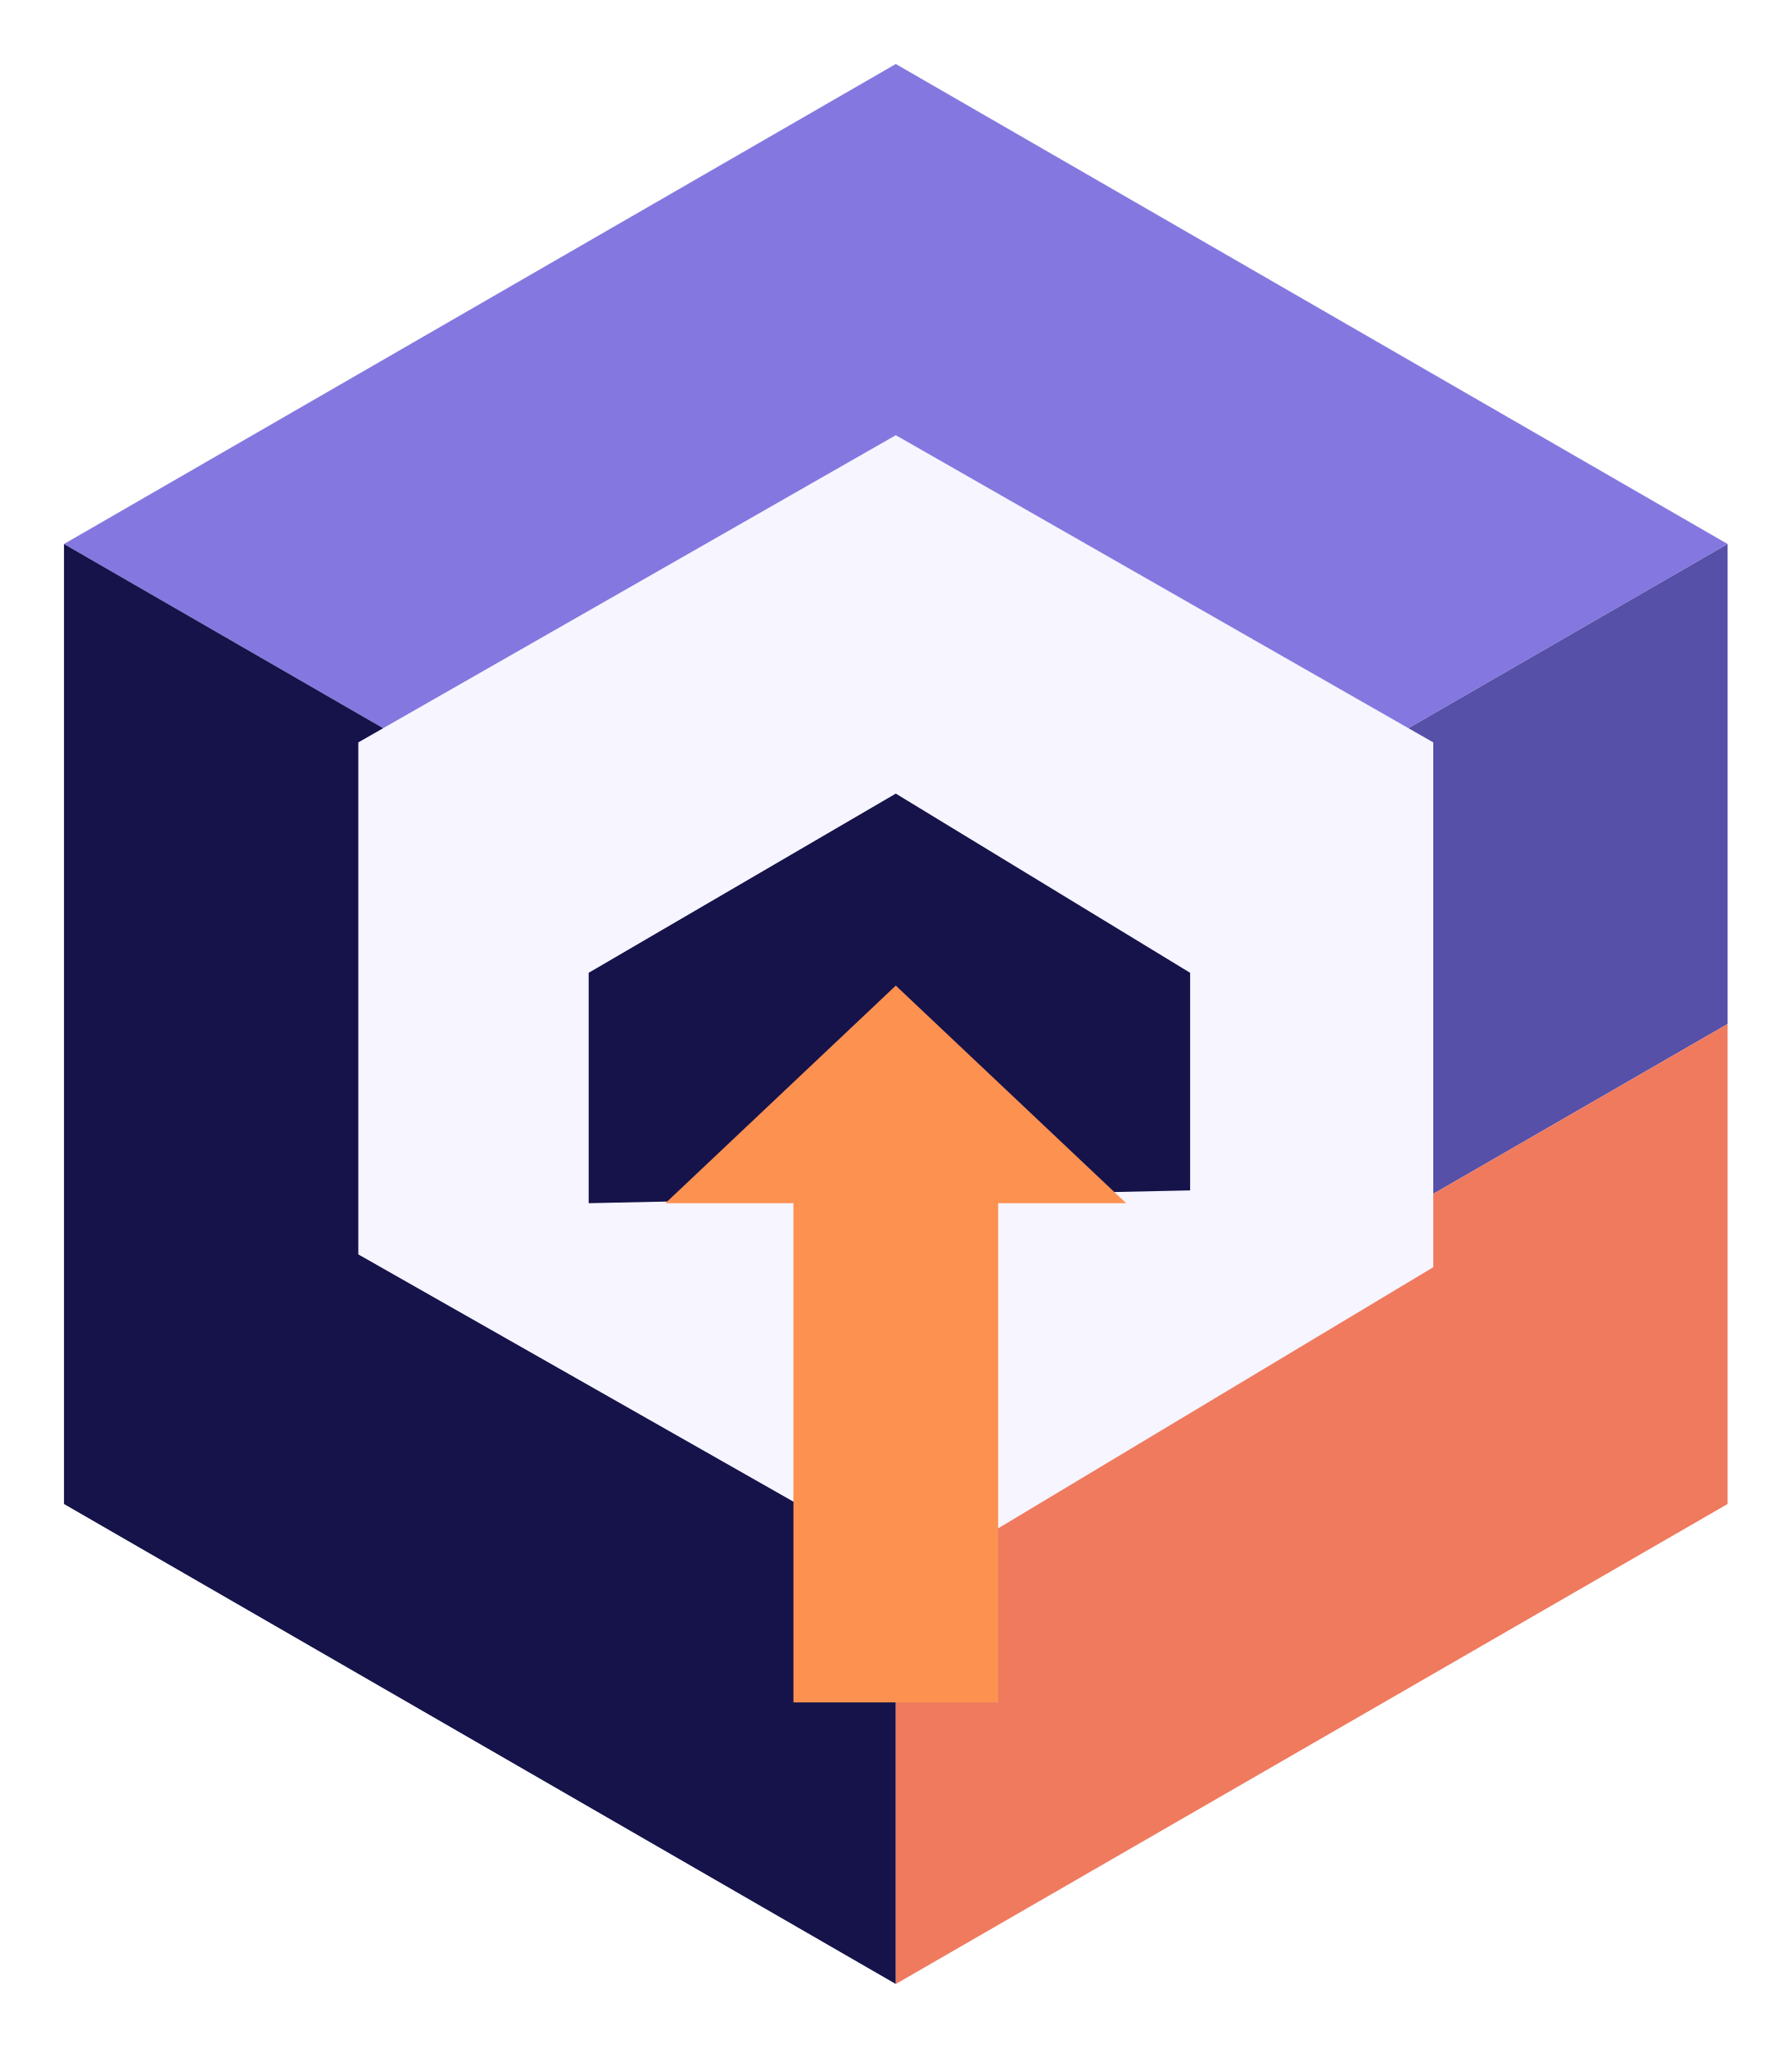
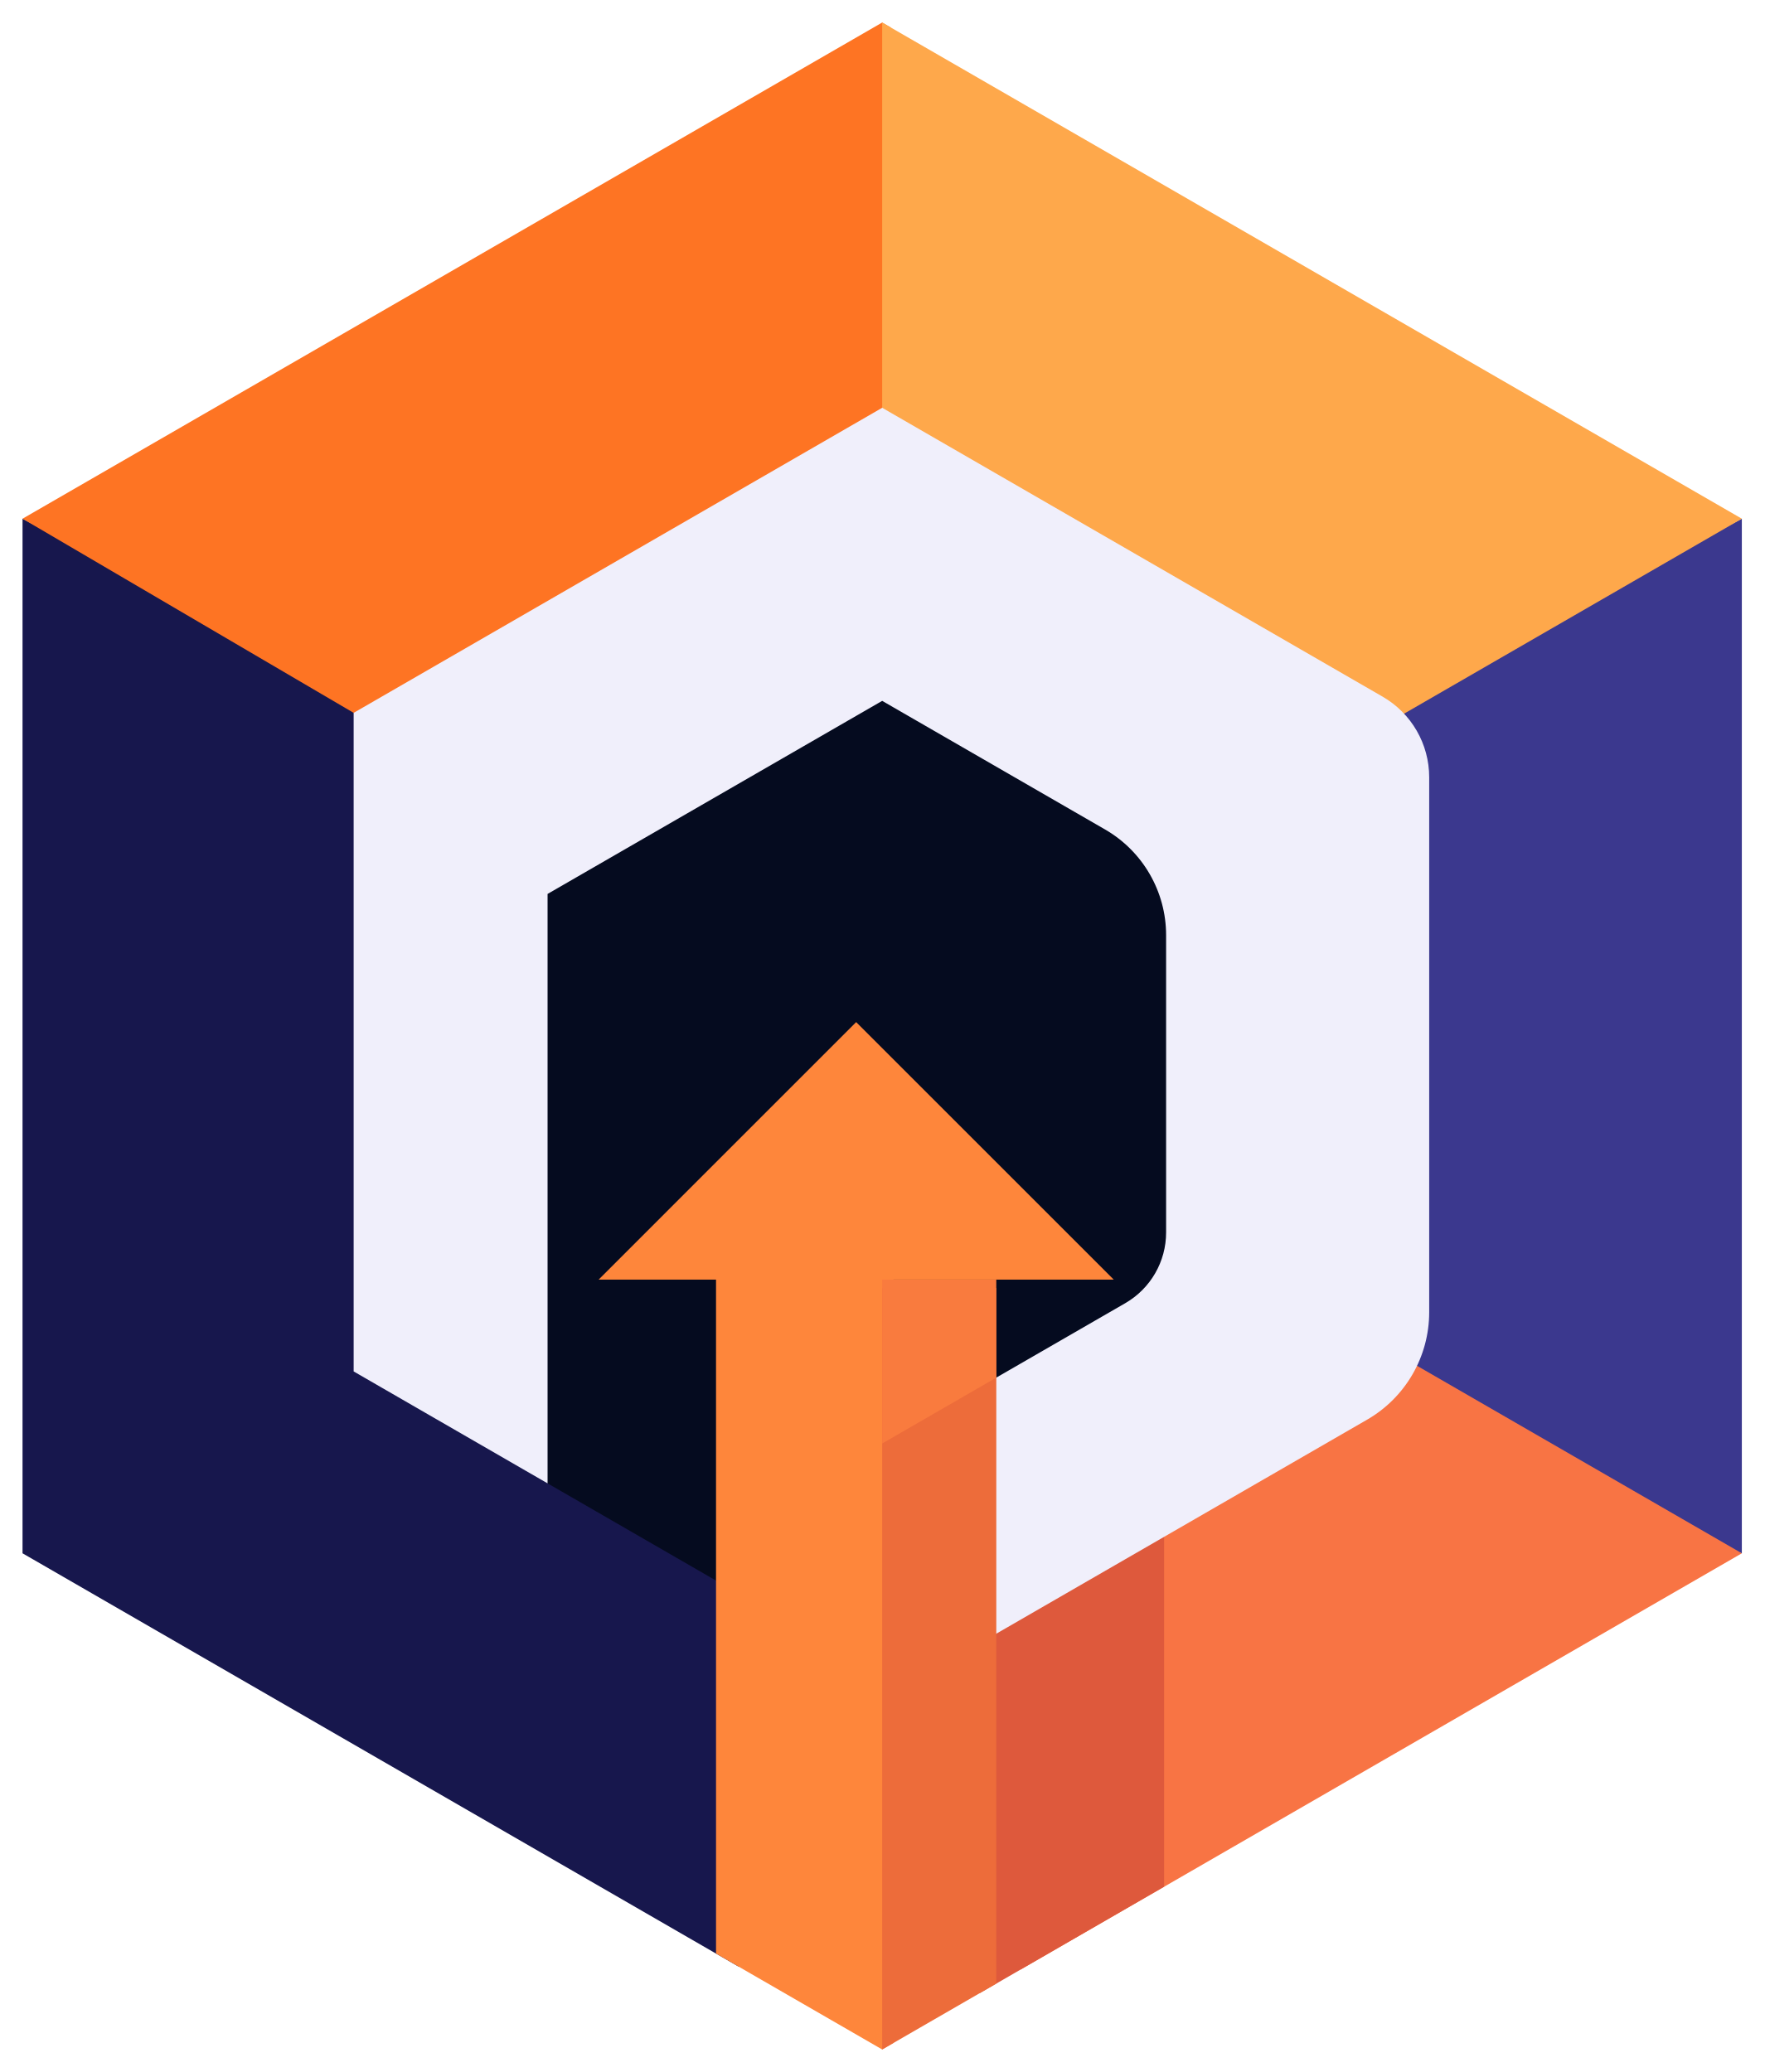
- <svg xmlns="http://www.w3.org/2000/svg" viewBox="-140 -160 280 320">
-   <polygon points="0,-150 130,-75 0,0 -130,-75" fill="#8478e0" />
-   <polygon points="-130,-75 0,0 0,150 -130,75" fill="#15134a" />
-   <polygon points="0,0 130,-75 130,0 0,75" fill="#5750a8" />
-   <polygon points="0,75 130,0 130,75 0,150" fill="#ef7a5e" />
-   <polygon points="-84,-44 0,-92 84,-44 84,38 4,86 -84,36" fill="#f7f5ff" />
-   <polygon points="-48,-8 0,-36 46,-8 46,26 -48,28" fill="#15134a" />
-   <polygon points="0,-6 36,28 16,28 16,106 -16,106 -16,28 -36,28" fill="#fd9150" />
+ <svg xmlns="http://www.w3.org/2000/svg" viewBox="0 0 313.26 367.98" width="313.26" height="367.98">
+   <path fill="#17174d" d="M4.00,92.12L62.79,123.60L72.79,141.60L94.72,258.44L131.13,280.01L131.13,349.26L4.00,275.86Z" />
+   <path fill="#fe7423" d="M4.00,92.12L156.63,4.00L158.13,4.87L158.13,85.44L91.17,138.44L62.79,126.60Z" />
+   <path fill="#3b388e" d="M309.26,92.12L239.17,129.59L239.17,258.44L309.26,275.86Z" />
+   <path fill="#fea84b" d="M156.63,4.00L309.26,92.12L239.17,132.59L156.63,85.44Z" />
+   <path fill="#f87444" d="M309.26,275.86L231.17,230.77L201.17,268.44L181.17,273.44L181.17,349.81Z" />
+   <path fill="#de593c" d="M173.89,288.87L206.69,269.93L206.69,335.07L173.89,354.01Z" />
+   <path fill="#050b1f" d="M95.22,157.61L156.63,122.16L209.04,152.42L209.04,228.40L174.89,248.12L174.89,313.44L129.13,313.44L129.13,281.86L97.22,263.44L95.22,260.94Z" />
+   <path fill="#f0effb" d="M156.63,72.42L245.49,123.73A16.52,16.52 0 0 1 253.75,138.04L253.75,233.05A22.02,22.02 0 0 1 242.74,252.12L173.89,291.87L173.89,246.39L199.79,231.44A14.50,14.50 0 0 0 207.04,218.87L207.04,166.09A21.68,21.68 0 0 0 196.20,147.31L156.63,124.47L97.22,158.76L97.22,263.44L62.79,243.56L62.79,126.60Z" />
+   <path fill="#fe863b" d="M127.13,225.75L158.63,225.75L158.63,362.82L156.63,363.98L127.13,346.95Z" />
+   <path fill="#fe863b" d="M152.01,181.52L197.74,227.25L106.29,227.25Z" />
+   <path fill="#ed6c3a" d="M156.63,228.75L176.89,228.75L176.89,352.28L156.63,363.98Z" />
+   <path fill="#f97b3e" d="M156.63,227.25L176.89,227.25L176.89,244.66L156.63,256.36Z" />
</svg>
